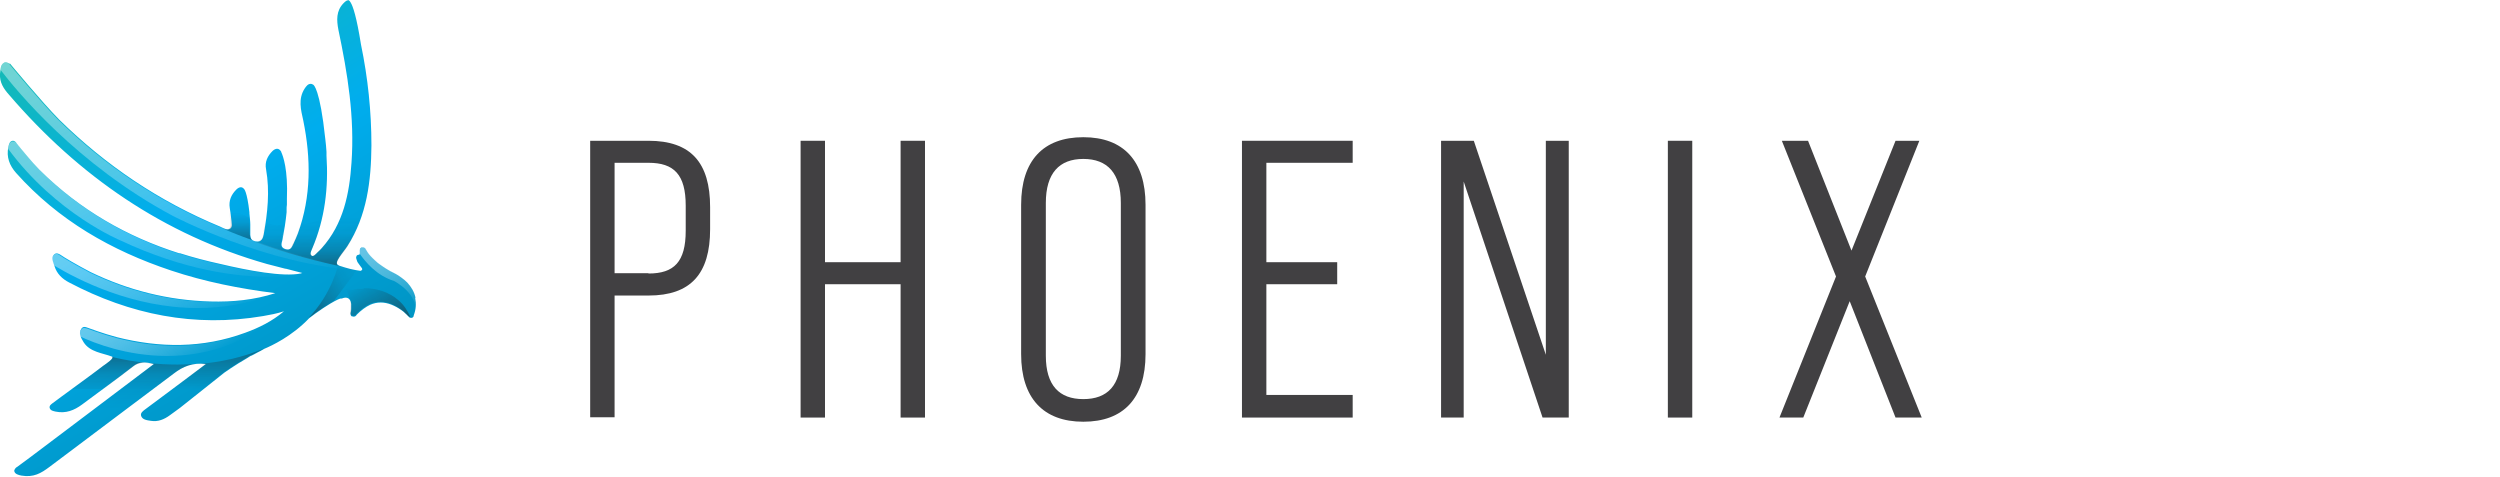
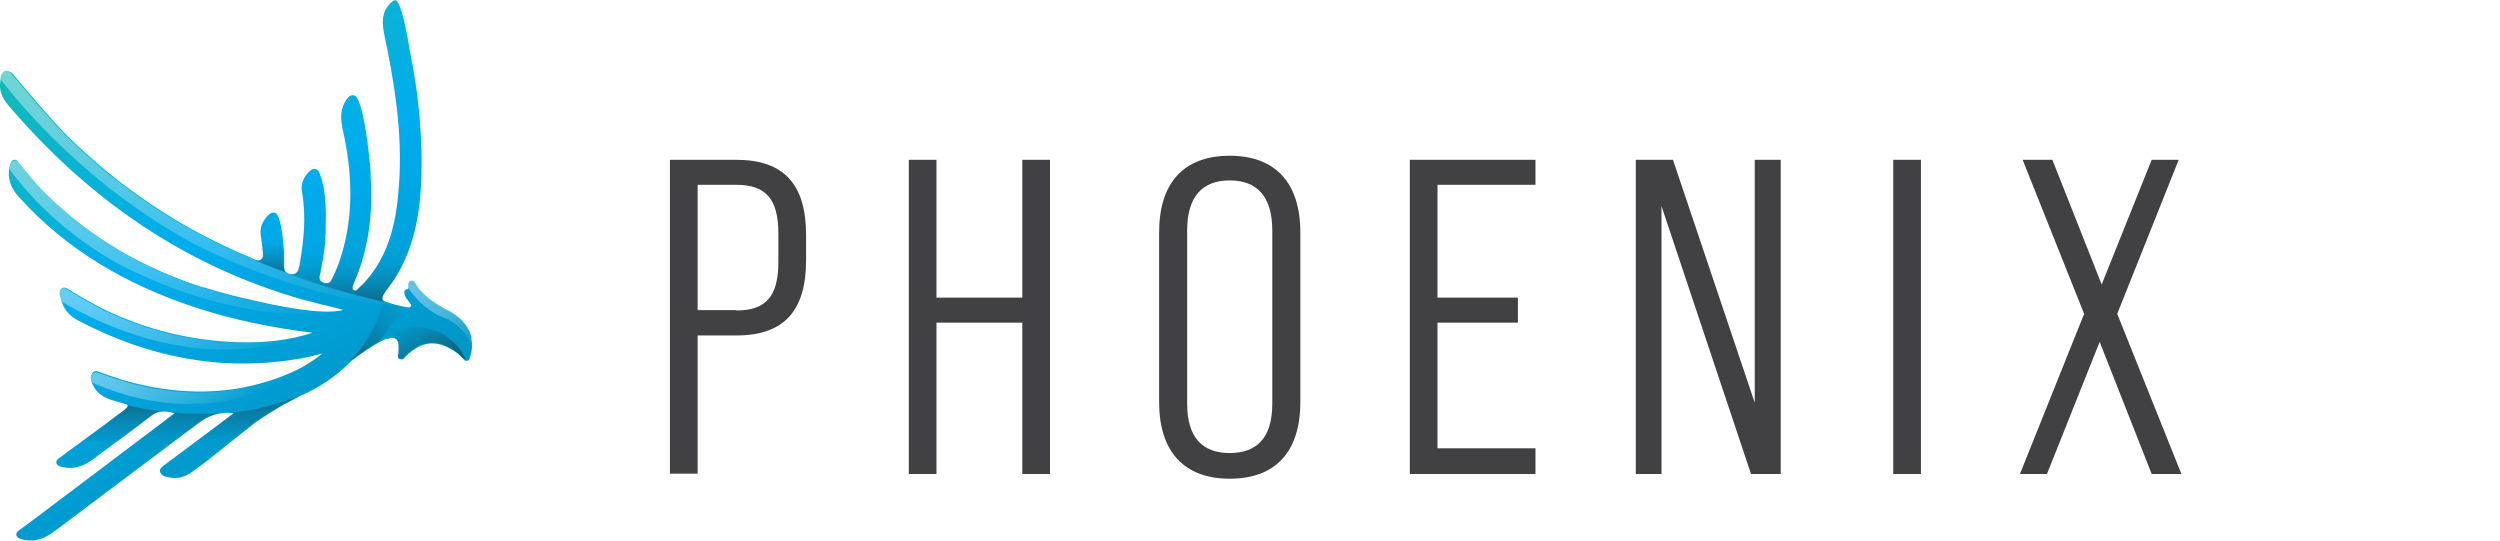
- <svg xmlns="http://www.w3.org/2000/svg" xmlns:xlink="http://www.w3.org/1999/xlink" id="Layer_2" data-name="Layer 2" viewBox="0 0 84 16">
+ <svg xmlns="http://www.w3.org/2000/svg" xmlns:xlink="http://www.w3.org/1999/xlink" id="Layer_2" data-name="Layer 2" viewBox="0.0 0.0 74.0 16.0" width="74.0" height="16.0">
  <defs>
    <style>
      .cls-1 {
        fill: none;
      }

      .cls-2 {
        fill: #414042;
      }

      .cls-3 {
        fill: url(#linear-gradient);
      }

      .cls-4 {
        fill: #e5b4a6;
      }

      .cls-5 {
        fill: url(#linear-gradient-8);
      }

      .cls-5, .cls-6, .cls-7, .cls-8, .cls-9, .cls-10, .cls-11, .cls-12, .cls-13, .cls-14, .cls-15 {
        isolation: isolate;
      }

      .cls-5, .cls-6, .cls-7, .cls-8, .cls-9, .cls-10, .cls-11, .cls-12, .cls-15 {
        opacity: .4;
      }

      .cls-6 {
        fill: url(#linear-gradient-5);
      }

      .cls-7 {
        fill: url(#linear-gradient-7);
      }

      .cls-8 {
        fill: url(#linear-gradient-6);
      }

      .cls-9 {
        fill: url(#linear-gradient-4);
      }

      .cls-10 {
        fill: url(#linear-gradient-9);
      }

      .cls-11 {
        fill: url(#linear-gradient-3);
      }

      .cls-12 {
        fill: url(#linear-gradient-2);
      }

      .cls-16 {
        fill: #fedbb5;
      }

      .cls-13 {
        fill: url(#linear-gradient-12);
      }

      .cls-13, .cls-14 {
        opacity: .5;
      }

      .cls-14 {
        fill: url(#linear-gradient-10);
      }

      .cls-15 {
        fill: url(#linear-gradient-11);
      }
    </style>
    <linearGradient id="linear-gradient" x1="2.09" y1="-419.72" x2="9.23" y2="-432.07" gradientTransform="translate(0 -418.74) scale(1 -1)" gradientUnits="userSpaceOnUse">
      <stop offset="0" stop-color="#14bab6" />
      <stop offset=".5" stop-color="#00adee" />
      <stop offset="1" stop-color="#0095c4" />
    </linearGradient>
    <linearGradient id="linear-gradient-2" x1="9.03" y1="-429.61" x2="3.02" y2="-419.18" gradientTransform="translate(0 -418.74) scale(1 -1)" gradientUnits="userSpaceOnUse">
      <stop offset="0" stop-color="#fdfdfe" stop-opacity="0" />
      <stop offset=".11" stop-color="#fdfdfe" stop-opacity=".17" />
      <stop offset=".3" stop-color="#fdfdfe" stop-opacity=".42" />
      <stop offset=".47" stop-color="#fdfdfe" stop-opacity=".63" />
      <stop offset=".64" stop-color="#fdfdfe" stop-opacity=".79" />
      <stop offset=".78" stop-color="#fdfdfe" stop-opacity=".9" />
      <stop offset=".91" stop-color="#fdfdfe" stop-opacity=".97" />
      <stop offset="1" stop-color="#fdfdfe" />
    </linearGradient>
    <linearGradient id="linear-gradient-3" x1="7.26" y1="-429.54" x2="2.92" y2="-422.03" xlink:href="#linear-gradient-2" />
    <linearGradient id="linear-gradient-4" x1="6.66" y1="-430.09" x2="4.24" y2="-425.9" xlink:href="#linear-gradient-2" />
    <linearGradient id="linear-gradient-5" x1="6.76" y1="-430.94" x2="5.25" y2="-428.33" xlink:href="#linear-gradient-2" />
    <linearGradient id="linear-gradient-6" x1="4.22" y1="-430.7" x2="4.22" y2="-433.45" gradientTransform="translate(0 -418.74) scale(1 -1)" gradientUnits="userSpaceOnUse">
      <stop offset="0" stop-color="#231f20" />
      <stop offset=".03" stop-color="#231f20" stop-opacity=".9" />
      <stop offset=".22" stop-color="#231f20" stop-opacity=".4" />
      <stop offset=".42" stop-color="#231f20" stop-opacity=".1" />
      <stop offset=".65" stop-color="#231f20" stop-opacity="0" />
    </linearGradient>
    <linearGradient id="linear-gradient-7" x1="7.31" y1="-430.44" x2="7.31" y2="-431.84" gradientTransform="translate(0 -418.74) scale(1 -1)" gradientUnits="userSpaceOnUse">
      <stop offset="0" stop-color="#231f20" />
      <stop offset="1" stop-color="#231f20" stop-opacity="0" />
    </linearGradient>
    <linearGradient id="linear-gradient-8" x1="7.98" y1="-426.81" x2="7.98" y2="-425.66" gradientTransform="translate(0 -418.74) scale(1 -1)" gradientUnits="userSpaceOnUse">
      <stop offset="0" stop-color="#231f20" />
      <stop offset=".03" stop-color="#231f20" stop-opacity=".95" />
      <stop offset=".51" stop-color="#231f20" stop-opacity=".26" />
      <stop offset=".81" stop-color="#231f20" stop-opacity="0" />
    </linearGradient>
    <linearGradient id="linear-gradient-9" x1="10.49" y1="-427.65" x2="10.49" y2="-424.88" gradientTransform="translate(0 -418.74) scale(1 -1)" gradientUnits="userSpaceOnUse">
      <stop offset="0" stop-color="#231f20" />
      <stop offset=".18" stop-color="#231f20" stop-opacity=".48" />
      <stop offset=".38" stop-color="#231f20" stop-opacity=".12" />
      <stop offset=".58" stop-color="#231f20" stop-opacity="0" />
    </linearGradient>
    <linearGradient id="linear-gradient-10" x1="13.07" y1="-429.84" x2="12.11" y2="-428.18" xlink:href="#linear-gradient-7" />
    <linearGradient id="linear-gradient-11" x1="13.84" y1="-429.38" x2="12.41" y2="-426.9" xlink:href="#linear-gradient-2" />
    <linearGradient id="linear-gradient-12" x1="10.12" y1="-428.96" x2="12.21" y2="-427.76" gradientTransform="translate(0 -418.74) scale(1 -1)" gradientUnits="userSpaceOnUse">
      <stop offset="0" stop-color="#231f20" />
      <stop offset=".31" stop-color="#231f20" stop-opacity=".5" />
      <stop offset=".67" stop-color="#231f20" stop-opacity=".13" />
      <stop offset="1" stop-color="#231f20" stop-opacity="0" />
    </linearGradient>
  </defs>
  <g id="Layer_2-2" data-name="Layer 2">
    <g>
      <rect class="cls-1" width="84" height="16" />
      <g id="Layer_16" data-name="Layer 16">
        <g>
          <path class="cls-3" d="M13.96,10c-.04-.19-.14-.36-.28-.51-.06-.06-.12-.11-.19-.16-.03-.02-.07-.05-.1-.07-.04-.03-.09-.05-.14-.08-.19-.09-.34-.19-.48-.29-.06-.04-.11-.08-.16-.13-.12-.11-.21-.2-.27-.3-.02-.03-.04-.07-.06-.1,0-.01-.02-.03-.03-.03-.02-.02-.05-.02-.08-.02-.04,0-.08.04-.08.09,0,.03,0,.07,0,.11,0,.02,0,.04-.03.05,0,0-.01,0-.01,0-.03,0-.06.02-.07.04s-.02.06-.01.08c0,.02.01.04.02.06h0s0,.03.01.04c.01.03.03.05.05.08.03.05.07.09.11.15.01.02.02.04,0,.06s-.03.03-.05.03c-.24-.03-.46-.09-.67-.16-.02,0-.05-.02-.07-.03-.18-.08.15-.41.3-.64.66-1.02.8-2.19.81-3.38,0-1.15-.12-2.28-.35-3.39h0c-.15-.94-.27-1.29-.35-1.42-.02-.03-.04-.06-.06-.07-.02-.01-.03,0-.03,0-.04,0-.09.04-.15.1-.25.26-.23.57-.17.89.31,1.47.55,2.95.44,4.47-.07,1.04-.27,2.05-1,2.87-.04.05-.09.09-.14.14-.05.05-.14.16-.2.11-.08-.06,0-.18.02-.24.43-1,.55-2.05.48-3.12,0-.02,0-.05,0-.07h0s0-.04,0-.06c-.01-.14-.02-.28-.04-.43-.18-1.71-.4-1.82-.4-1.82h0s-.03-.02-.06-.03c-.12-.02-.18.08-.23.15-.23.35-.13.72-.05,1.08.26,1.28.27,2.55-.18,3.79-.04.11-.09.22-.14.33-.06.12-.09.26-.28.2-.18-.06-.13-.19-.1-.31.06-.31.11-.62.14-.93h0s0-.06,0-.09c0-.05,0-.11.01-.16,0-.05,0-.09,0-.13,0-.02,0-.04,0-.07.04-.99-.13-1.44-.19-1.57,0-.02-.01-.03-.02-.04h0c-.07-.1-.17-.09-.27,0-.17.17-.27.37-.22.62.13.74.05,1.46-.08,2.19-.02.1-.06.27-.27.23-.14-.03-.17-.09-.18-.21,0-.09,0-.19,0-.28h0s0-.03,0-.05h0s0-.01,0-.02c0-.13-.02-.25-.03-.38,0-.01,0-.02,0-.04-.08-.71-.18-.78-.18-.78-.07-.09-.17-.07-.26.02-.17.17-.26.37-.22.62.03.19.02.13.04.29.01.08.03.23.03.28,0,.04-.01.08-.04.11-.09.09-.23,0-.34-.05-2.08-.86-3.86-2.07-5.42-3.6-.61-.62-1.65-1.88-1.65-1.88H.31s-.09-.07-.16-.04C.01,2.16.02,2.34,0,2.48c-.02.29.13.51.3.7,2.35,2.74,5.21,4.71,8.67,5.69l.62.16s.01,0,.02,0c0,0,0,0,0,0l.54.14h.01s-.04.01-.06.02c-.59.12-1.76-.1-2.69-.32-.46-.1-.92-.22-1.36-.36-.02,0-.03,0-.03,0h0c-1.73-.55-3.32-1.44-4.7-2.81-.13-.13-.25-.27-.37-.41-.11-.13-.34-.4-.41-.5,0-.01-.02-.02-.03-.03h0s-.05-.04-.09-.03c-.1.02-.12.12-.14.21-.07.34.04.62.26.87,1.42,1.59,3.2,2.61,5.21,3.28,1.14.38,2.31.61,3.5.76-.71.23-1.44.3-2.18.28-1.43-.04-2.77-.38-4.03-.99-.46-.24-.9-.5-1.01-.58-.07-.04-.13-.07-.2-.02-.13.1-.04.27,0,.4.08.26.26.43.49.55,2.05,1.08,4.22,1.52,6.52,1.13.23-.04.45-.08.7-.16-.39.33-.83.55-1.3.72-1.44.53-2.88.51-4.31.15-.46-.12-.99-.32-.99-.32h0c-.08-.03-.15-.05-.21.04-.1.15-.01.3.08.45.21.33.63.36.95.48.11.04-.19.24-.29.31-.47.36-.94.69-1.41,1.04l-.31.23h0c-.05.04-.1.08-.08.15.03.09.12.1.2.12.34.07.62-.04.89-.24.57-.43,1.15-.84,1.71-1.28.21-.17.41-.15.7-.08-.73.55-1.4,1.06-2.08,1.57-.69.52-1.38,1.04-2.07,1.56l-.46.34s-.01,0-.02.01h0s-.07.07-.06.12c.02.1.14.13.24.15.41.07.66-.08.94-.29,1.39-1.05,2.79-2.09,4.18-3.14.31-.24.63-.37,1.08-.32-.38.29-.75.56-1.11.83l-.98.73s-.01.01-.02.02h0c-.05.04-.09.09-.07.16.04.13.19.15.33.17.24.04.45-.05.64-.19.11-.08.22-.16.33-.24h0l1.5-1.19s.35-.25.77-.49c.04-.02.07-.05.11-.07.02,0,.05-.02.11-.05.04-.02.09-.05.13-.07.06-.03.14-.07.22-.12.24-.1.93-.42,1.51-1.03.27-.21.66-.48.95-.62h0s.05-.02.07-.03h0s0,0,0,0c.01,0,.03-.01.04-.01h.04c.11-.05.28-.06.31.18,0,.06,0,.12,0,.18,0,.05-.01.1-.02.14,0,.04,0,.08.04.1,0,0,.01,0,.02,0,.04.02.09.01.12-.02.01-.01.02-.03.03-.04.15-.15.3-.26.45-.33.23-.1.47-.1.72,0,.12.05.23.11.34.19.05.03.09.07.14.12.03.03.06.05.08.08h0s.02.02.02.02c0,0,0,0,.01.01.02.02.05.02.08.02.03,0,.06-.03.07-.06v-.02c.08-.21.09-.4.05-.59h0Z" />
          <path class="cls-16" d="M9.53,7.75c-.02.1-.03.21-.05.31.02-.1.04-.21.05-.31h0Z" />
          <path class="cls-16" d="M11.37,8.9s.01,0,.02,0c0,0-.02,0-.02,0" />
          <path class="cls-16" d="M10.53,8.25s0,0,0,0c0,0,0,0,0,0" />
          <path class="cls-16" d="M11.68,8.25s0,0,0,0c0,0,0,0,0,0" />
          <path class="cls-16" d="M9.86,8.17s-.02.06-.04.08c.01-.03.02-.06.04-.08" />
          <path class="cls-16" d="M8.43,8.02s0,0,0,0c0,0,0,0,0,0" />
          <path class="cls-16" d="M8.86,7.82s0,.04-.01.06c0-.02,0-.04.01-.06" />
          <path class="cls-16" d="M7.71,7.67s-.03.02-.05.03c.02,0,.03-.02.05-.03" />
          <path class="cls-4" d="M8.43,8.03s.03.03.05.04h0s-.03-.02-.05-.04M8.43,8.03h0s0,0,0,0M8.43,8.03h0s0,0,0,0M8.4,7.89h0s0,0,0,0M7.49,7.68s0,0,0,0c.04.02.09.03.13.03.02,0,.03,0,.05,0-.02,0-.03,0-.05,0-.04,0-.09-.02-.13-.03M8.39,7.54h0s0,0,0,0" />
          <path class="cls-4" d="M11.39,8.91s0,0,.01,0h0s0,0-.01,0M10.44,8.51s.01.06.04.08c.01,0,.02.01.03.01.02,0,.03,0,.05-.02-.02.01-.04.02-.05.02-.01,0-.02,0-.03-.01-.03-.02-.04-.05-.04-.08M10.5,8.33s0,0,0,.01c0,0,0,0,0-.01M10.53,8.26s-.02.05-.03.07c.01-.02.02-.05.03-.07M10.53,8.25s0,0,0,.01c0,0,0,0,0-.01M11.68,8.25s0,0,0,0c0,0,0,0,0,0M11.68,8.25s0,0,0,0c0,0,0,0,0,0M10.54,8.25s0,0,0,0c0,0,0,0,0,0M9.45,8.22c0,.07.03.13.13.16.03.01.06.01.08.01.09,0,.13-.06.16-.13-.03.07-.07.13-.16.13-.02,0-.05,0-.08-.01-.1-.03-.13-.09-.13-.16M8.78,8.05s-.08.07-.14.07c0,0-.01,0-.02,0,0,0,.01,0,.02,0,.07,0,.11-.03.14-.07M10.1,7.55h0c-.03.1-.06.2-.1.3-.04.11-.09.22-.14.33h0c.05-.11.1-.22.14-.33.04-.1.07-.2.1-.3M8.91,7.49c-.02.11-.03.22-.06.33.02-.11.04-.22.06-.33h0M11.57,6.97h0c-.15.49-.38.95-.75,1.36-.04.05-.09.09-.14.14h0s.09-.09.14-.14c.37-.41.6-.87.75-1.36" />
          <path class="cls-12" d="M.21,2.09s-.04,0-.06.01c-.1.04-.12.14-.13.25.52.68,2.56,3.18,5.78,4.9,0,0,3.15,1.66,6.32,1.84-.24-.03-.46-.09-.67-.16-.01,0-.02,0-.04-.01h0c-1.15-.25-2.13-.56-2.83-.81.01,0,.03,0,.04,0-.01,0-.03,0-.04,0-.04,0-.07-.02-.1-.04-.55-.2-.9-.35-.98-.39-.04-.02-.08-.04-.12-.05-2.08-.86-3.86-2.07-5.42-3.6-.61-.62-1.65-1.88-1.65-1.88H.31s-.06-.05-.1-.05" />
          <path class="cls-11" d="M.44,4.75s-.01,0-.02,0c-.1.02-.12.12-.14.21,0,.01,0,.03,0,.05,1.61,2.18,3.77,3.07,3.77,3.07,2.15,1.01,3.92,1.22,5,1.22.45,0,.77-.03.96-.06-.09,0-.18.01-.28.01-.63,0-1.53-.17-2.29-.35-.46-.1-.92-.22-1.36-.36-.02,0-.03,0-.03,0h0c-1.73-.55-3.32-1.44-4.7-2.81-.13-.13-.25-.27-.37-.41-.11-.13-.34-.4-.41-.5,0-.01-.02-.02-.03-.03h0s-.04-.03-.07-.03" />
          <path class="cls-9" d="M1.9,8.53s-.05,0-.08.03c-.11.08-.06.22-.02.35.81.49,2.66,1.44,4.84,1.44.83,0,1.7-.14,2.59-.48-.64.21-1.3.28-1.96.28-.07,0-.15,0-.22,0-1.43-.04-2.77-.38-4.03-.99-.46-.24-.9-.5-1.01-.58-.04-.03-.08-.05-.12-.05" />
          <path class="cls-6" d="M9.39,10.6c-.35.27-.75.46-1.16.61-.77.28-1.55.41-2.32.41-.67,0-1.33-.09-1.99-.26-.46-.12-.99-.32-.99-.32h0s-.07-.02-.1-.02c-.04,0-.08.02-.11.07-.05.07-.05.14-.04.21.51.24,1.6.66,2.93.66,1.15,0,2.49-.32,3.78-1.34" />
          <path class="cls-8" d="M5.96,12.25c-1.25,0-2.19-.25-2.31-.29.03.01.07.02.1.03.11.04-.19.24-.29.31-.35.27-.69.52-1.04.77h1.06c.33-.25.67-.5.99-.75.12-.1.24-.13.37-.13.1,0,.21.02.33.05-.73.55-1.4,1.06-2.08,1.57-.4.3-.79.6-1.19.9h1.07c.96-.72,1.92-1.44,2.87-2.16.22-.17.44-.28.71-.32-.2.01-.4.02-.58.02h0Z" />
          <path class="cls-7" d="M5.73,13.11h1.03l.76-.6s.35-.25.77-.49c.04-.02.07-.05.11-.07.02,0,.05-.02.11-.05.04-.02.09-.05.13-.07.07-.03.15-.08.23-.12-.73.31-1.49.46-2.18.52h.03c.06,0,.12,0,.18.01-.38.29-.75.56-1.11.83l-.06.05h0Z" />
          <path class="cls-5" d="M8.39,7.89c0-.09,0-.19,0-.28h0s0-.03,0-.05h0v-.02c0-.08-.01-.16-.02-.23-.25-.1-.48-.24-.69-.39,0,.02,0,.04,0,.07.03.19.02.13.04.29.01.08.03.23.03.28,0,.04-.01.08-.04.11-.03.03-.06.04-.09.04-.04,0-.09-.02-.13-.03.08.04.43.19.99.39-.06-.04-.08-.09-.08-.18h0Z" />
          <path class="cls-10" d="M12.4,6.14c-.23.32-.51.6-.84.83-.15.49-.38.95-.75,1.36-.04.05-.09.09-.14.14-.05.04-.11.13-.17.13-.01,0-.02,0-.03-.01-.08-.06,0-.18.02-.24.14-.32.24-.65.32-.98-.23.09-.47.15-.72.18-.03.1-.06.2-.1.3-.04.11-.09.22-.14.33-.05.1-.08.21-.2.21-.02,0-.05,0-.08-.01-.18-.06-.13-.19-.1-.31.03-.16.06-.32.08-.49-.22,0-.43-.03-.64-.08-.02.13-.04.26-.07.39-.02.09-.05.24-.21.24-.02,0-.04,0-.06,0,.69.25,1.67.56,2.83.81h0s-.02,0-.03-.01c-.18-.08.15-.41.3-.64.43-.66.64-1.37.73-2.12h0Z" />
          <path class="cls-14" d="M12.23,9.7c-.14,0-.29.01-.43.04-.03,0-.05,0-.08,0-.04,0-.08,0-.11-.02,0,0,.01.01.02.02.06.09.09.18.11.28.02.02.03.04.04.07h0v.02h0v.02h0v.02h0v.02h0s0,.05,0,.07c0,.04,0,.07,0,.11,0,.05-.01.1-.02.14,0,0,0,.01,0,.02,0,.03.02.06.04.08h.02s.03.02.05.02c.03,0,.06-.01.08-.03.01-.01.02-.03.03-.04.15-.15.3-.26.45-.33.12-.05.23-.07.35-.07s.24.02.36.07c.12.05.23.11.34.19.05.03.09.07.14.12.03.03.06.05.08.08h0s.02.02.02.02h.01s.04.03.06.03c-.1-.21-.22-.41-.4-.56-.33-.29-.75-.41-1.18-.41" />
          <path class="cls-15" d="M12.19,8.3h-.02s-.08.05-.08.09c0,.03,0,.07,0,.11,0,.01,0,.02,0,.03.18.26.56.73,1.15.91,0,0,.91.47.68,1.16h0v-.02c.08-.21.09-.4.05-.59-.04-.19-.14-.36-.28-.51-.06-.06-.12-.11-.19-.16-.03-.02-.07-.05-.1-.07-.04-.03-.09-.05-.14-.08-.19-.09-.34-.19-.48-.29-.06-.04-.11-.08-.16-.13-.12-.11-.21-.2-.27-.3-.02-.03-.04-.07-.06-.1,0-.01-.02-.03-.03-.03-.02-.01-.04-.02-.06-.02" />
          <path class="cls-13" d="M11.04,10.22l.18-.11.77-1.03s-.42-.08-.63-.17c0,0-.21.96-.99,1.77l.29-.21c.12-.08.22-.15.38-.25h0Z" />
        </g>
        <g>
          <path class="cls-2" d="M19.82,4.73h1.97c1.42,0,2.07.73,2.07,2.23v.74c0,1.5-.65,2.23-2.07,2.23h-1.14v4.09h-.82V4.73h0ZM21.79,9.19c.86,0,1.25-.39,1.25-1.44v-.84c0-1.04-.39-1.44-1.25-1.44h-1.14v3.71h1.14Z" />
          <path class="cls-2" d="M26.9,4.73h.82v4.08h2.54v-4.08h.82v9.3h-.82v-4.48h-2.54v4.48h-.82V4.73Z" />
          <path class="cls-2" d="M34.31,11.9v-5.02c0-1.48.74-2.27,2.09-2.27s2.09.8,2.09,2.27v5.02c0,1.48-.74,2.27-2.09,2.27s-2.09-.8-2.09-2.27ZM37.66,11.95v-5.13c0-1-.45-1.48-1.26-1.48s-1.26.48-1.26,1.48v5.13c0,1,.45,1.46,1.26,1.46s1.26-.46,1.26-1.46Z" />
          <path class="cls-2" d="M41.73,4.73h3.72v.74h-2.9v3.34h2.38v.74h-2.38v3.72h2.9v.76h-3.72V4.73Z" />
          <path class="cls-2" d="M48.43,4.73h1.09l2.42,7.19v-7.19h.77v9.3h-.88l-2.65-7.93v7.93h-.76V4.73h0Z" />
          <path class="cls-2" d="M56.04,4.73h.82v9.3h-.82V4.73Z" />
          <path class="cls-2" d="M61.69,9.29l-1.82-4.56h.88l1.46,3.69,1.48-3.69h.8l-1.82,4.56,1.9,4.74h-.88l-1.54-3.91-1.56,3.91h-.8l1.9-4.74h0Z" />
        </g>
      </g>
    </g>
  </g>
</svg>
